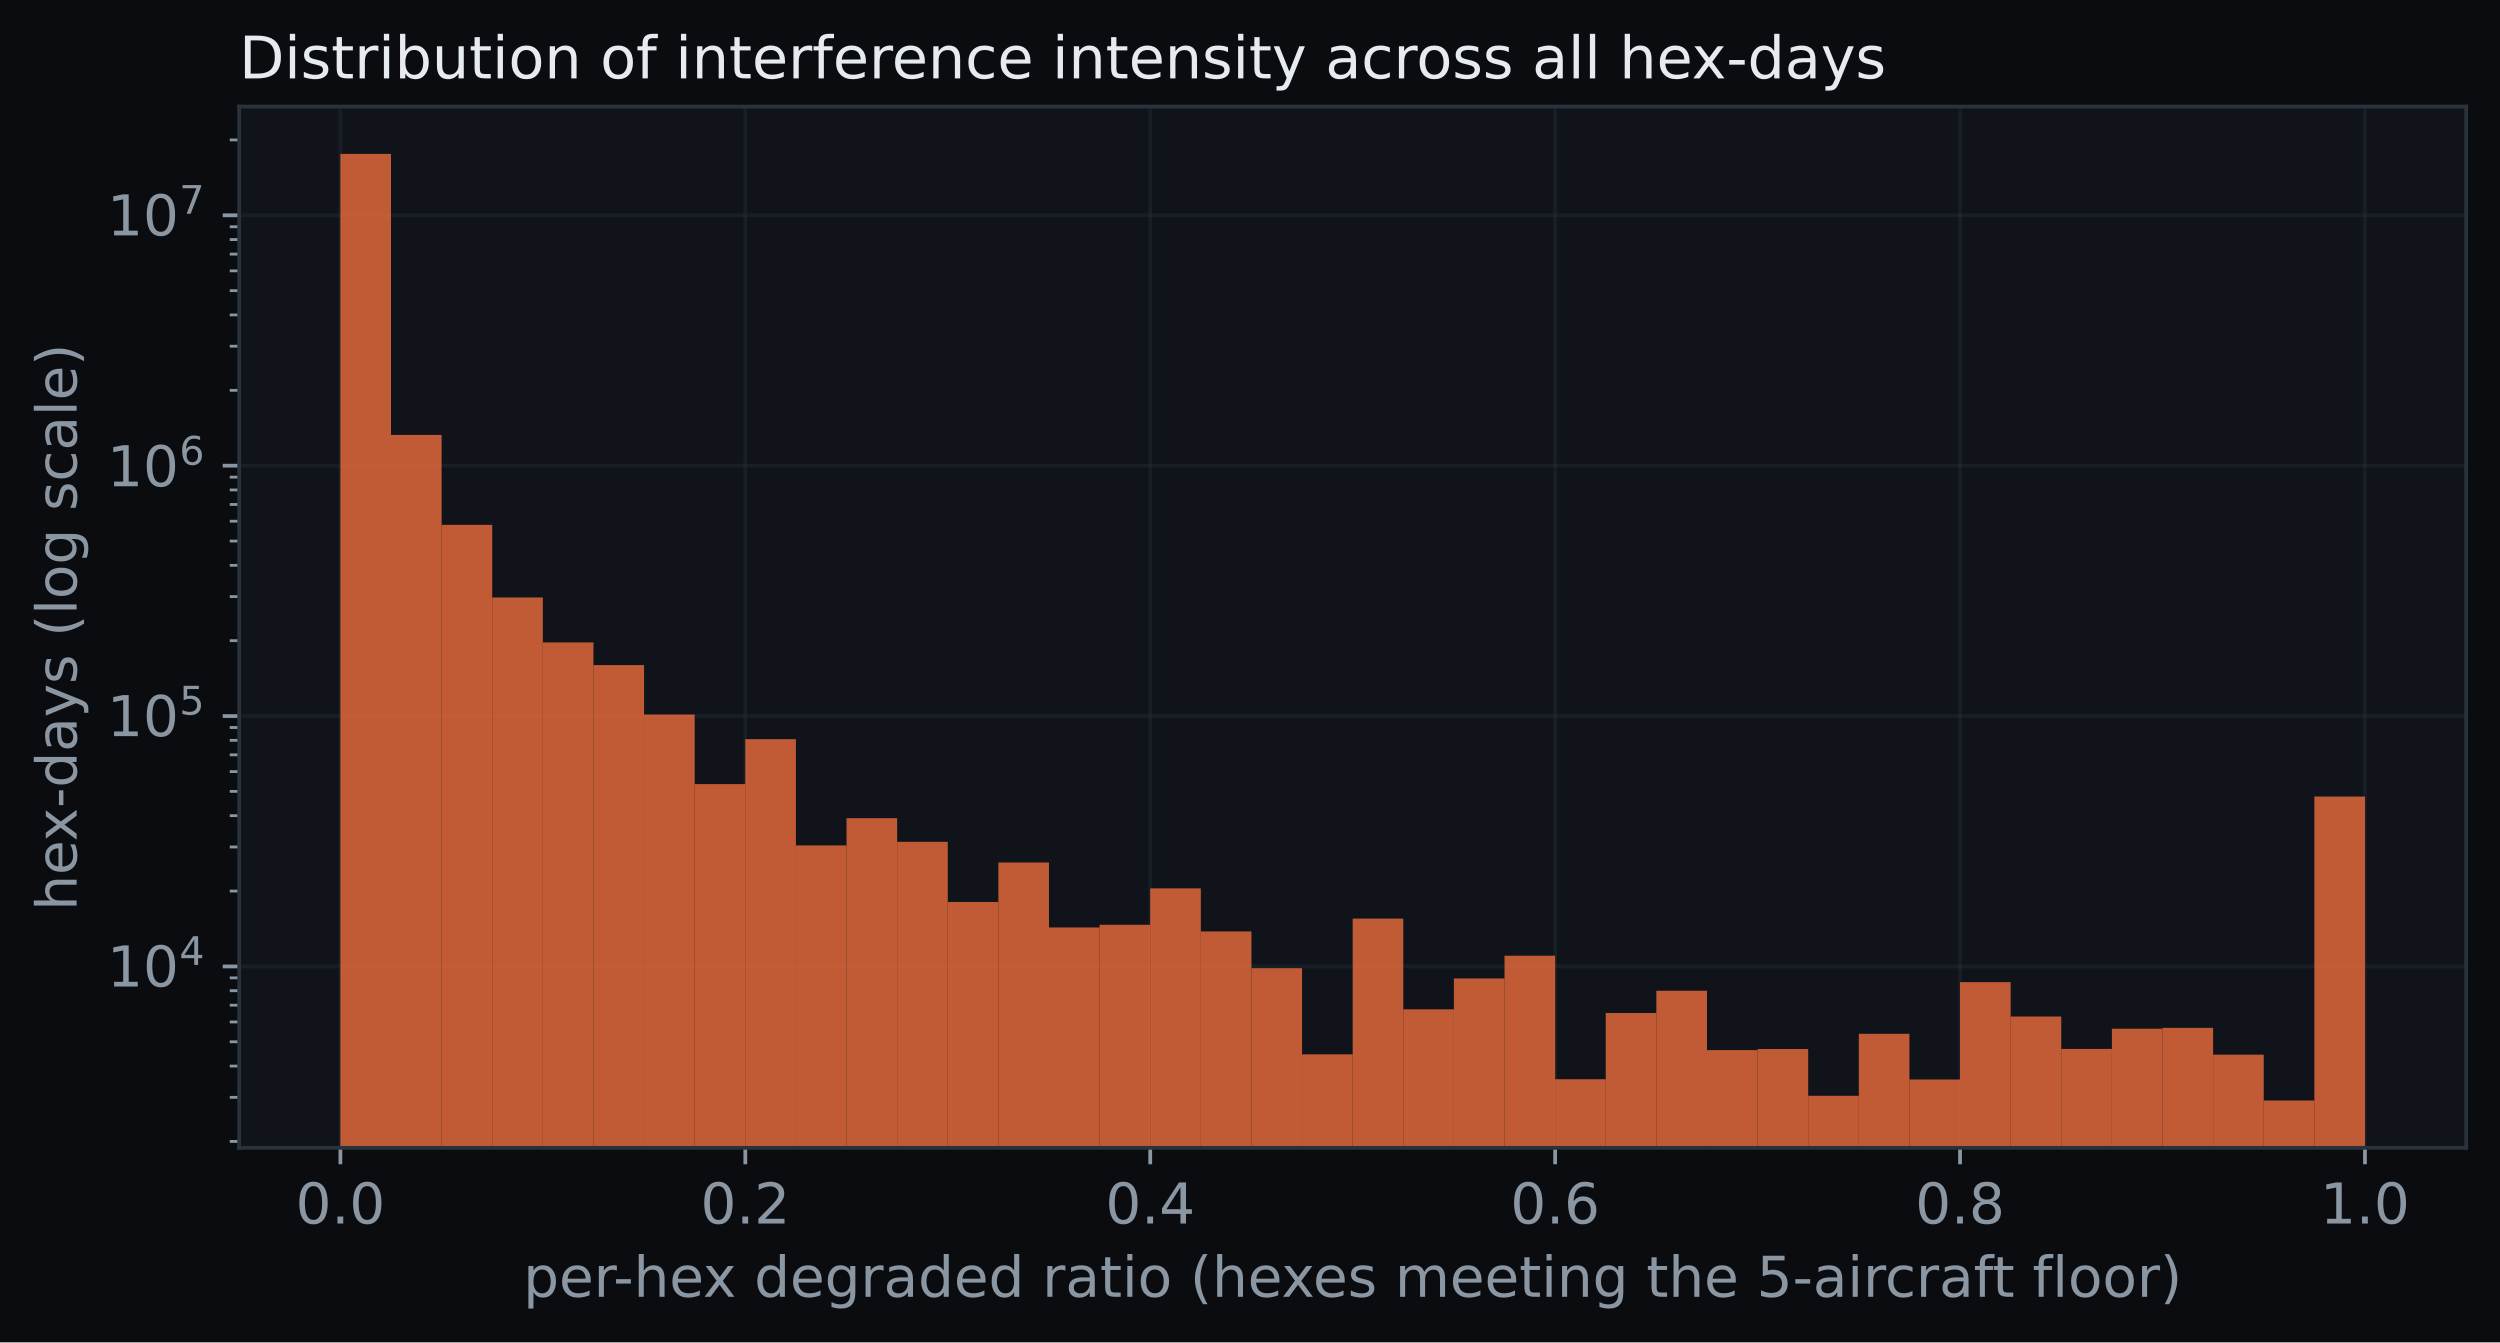
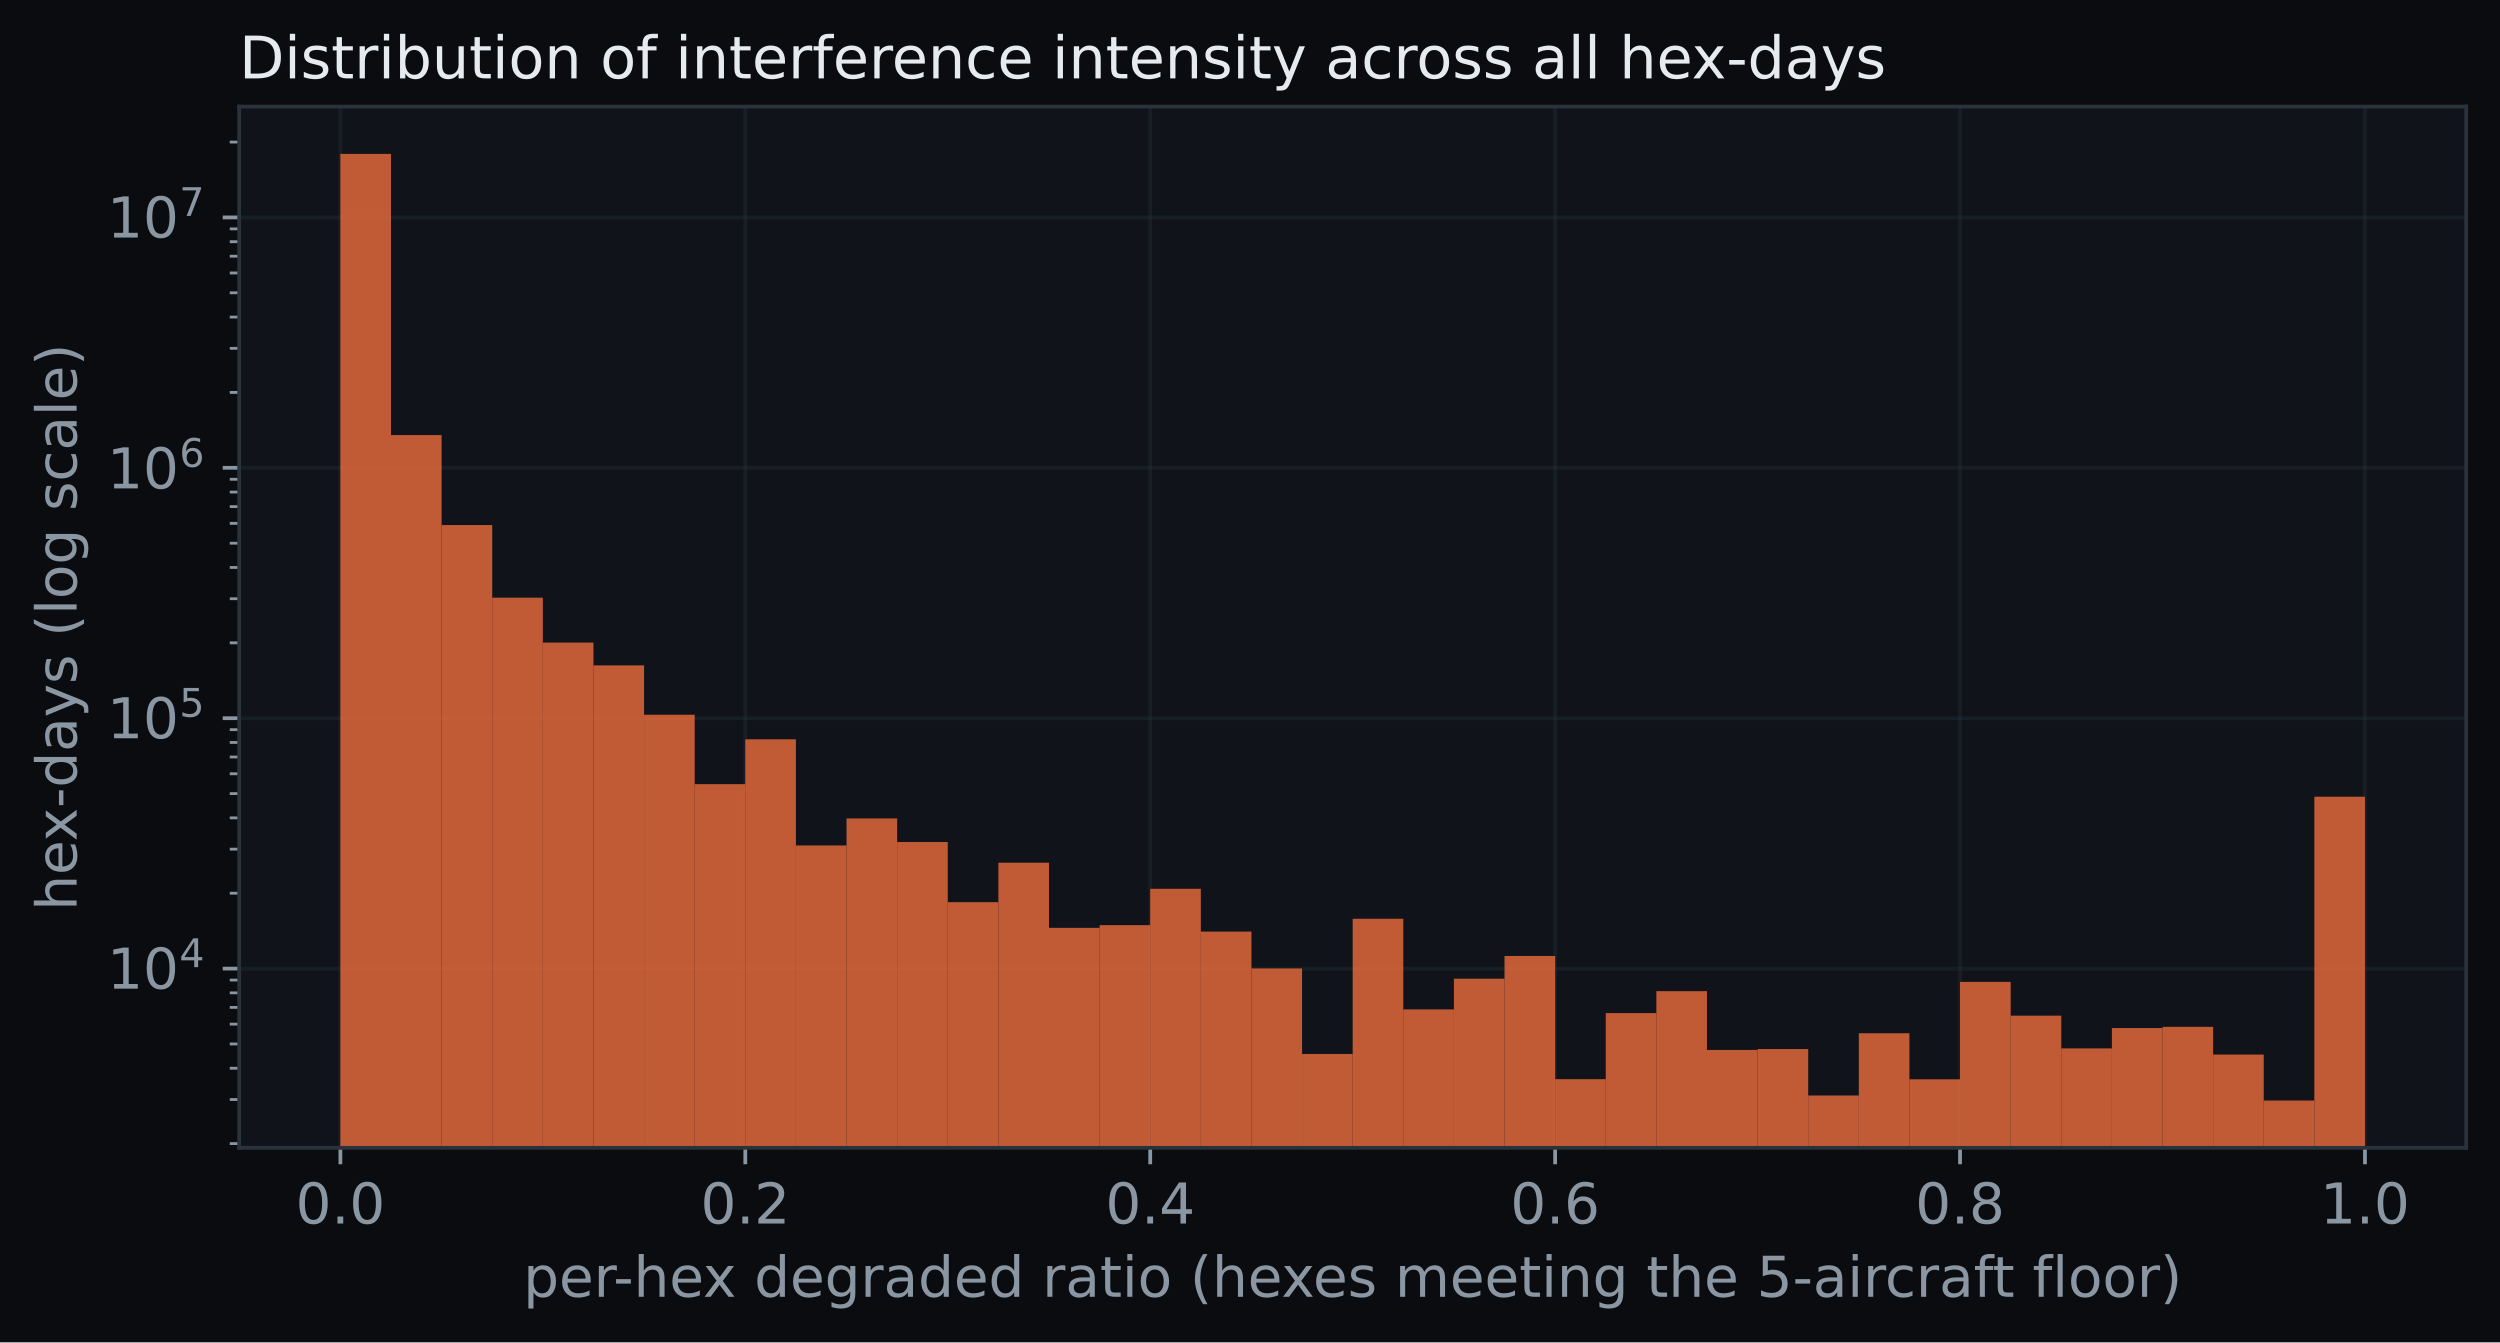
<svg xmlns="http://www.w3.org/2000/svg" xmlns:xlink="http://www.w3.org/1999/xlink" width="532.434pt" height="285.886pt" viewBox="0 0 532.434 285.886" version="1.1">
  <defs>
    <style type="text/css">*{stroke-linejoin: round; stroke-linecap: butt}</style>
  </defs>
  <g id="figure_1">
    <g id="patch_1">
      <path d="M 0 285.886  L 532.434 285.886  L 532.434 0  L 0 0  z " style="fill: #0a0c0f" />
    </g>
    <g id="axes_1">
      <g id="patch_2">
        <path d="M 50.934 244.458  L 525.234 244.458  L 525.234 22.698  L 50.934 22.698  z " style="fill: #10141a" />
      </g>
      <g id="matplotlib.axis_1">
        <g id="xtick_1">
          <g id="line2d_1">
-             <path d="M 72.493 244.458  L 72.493 22.698  " clip-path="url(#pd942d02efc)" style="fill: none; stroke: #2a323c; stroke-opacity: 0.35; stroke-width: 0.8; stroke-linecap: square" />
+             <path d="M 72.493 244.458  L 72.493 22.698  " clip-path="url(#p5a1a36f88e)" style="fill: none; stroke: #2a323c; stroke-opacity: 0.35; stroke-width: 0.8; stroke-linecap: square" />
          </g>
          <g id="line2d_2">
            <defs>
-               <path id="mb2990674cd" d="M 0 0  L 0 3.5  " style="stroke: #8b96a3; stroke-width: 0.8" />
+               <path id="mc5175a4f62" d="M 0 0  L 0 3.5  " style="stroke: #8b96a3; stroke-width: 0.8" />
            </defs>
            <g>
-               <use xlink:href="#mb2990674cd" x="72.493" y="244.458" style="fill: #8b96a3; stroke: #8b96a3; stroke-width: 0.8" />
+               <use xlink:href="#mc5175a4f62" x="72.493" y="244.458" style="fill: #8b96a3; stroke: #8b96a3; stroke-width: 0.8" />
            </g>
          </g>
          <g id="text_1">
            <text style="font-size: 12px; font-family: 'DejaVu Sans'; text-anchor: middle; fill: #8b96a3" x="72.493" y="260.576" transform="rotate(-0 72.49284 260.5762)">0.0</text>
          </g>
        </g>
        <g id="xtick_2">
          <g id="line2d_3">
-             <path d="M 158.729 244.458  L 158.729 22.698  " clip-path="url(#pd942d02efc)" style="fill: none; stroke: #2a323c; stroke-opacity: 0.35; stroke-width: 0.8; stroke-linecap: square" />
+             <path d="M 158.729 244.458  L 158.729 22.698  " clip-path="url(#p5a1a36f88e)" style="fill: none; stroke: #2a323c; stroke-opacity: 0.35; stroke-width: 0.8; stroke-linecap: square" />
          </g>
          <g id="line2d_4">
            <g>
-               <use xlink:href="#mb2990674cd" x="158.729" y="244.458" style="fill: #8b96a3; stroke: #8b96a3; stroke-width: 0.8" />
+               <use xlink:href="#mc5175a4f62" x="158.729" y="244.458" style="fill: #8b96a3; stroke: #8b96a3; stroke-width: 0.8" />
            </g>
          </g>
          <g id="text_2">
            <text style="font-size: 12px; font-family: 'DejaVu Sans'; text-anchor: middle; fill: #8b96a3" x="158.729" y="260.576" transform="rotate(-0 158.7292 260.5762)">0.2</text>
          </g>
        </g>
        <g id="xtick_3">
          <g id="line2d_5">
-             <path d="M 244.966 244.458  L 244.966 22.698  " clip-path="url(#pd942d02efc)" style="fill: none; stroke: #2a323c; stroke-opacity: 0.35; stroke-width: 0.8; stroke-linecap: square" />
+             <path d="M 244.966 244.458  L 244.966 22.698  " clip-path="url(#p5a1a36f88e)" style="fill: none; stroke: #2a323c; stroke-opacity: 0.35; stroke-width: 0.8; stroke-linecap: square" />
          </g>
          <g id="line2d_6">
            <g>
-               <use xlink:href="#mb2990674cd" x="244.966" y="244.458" style="fill: #8b96a3; stroke: #8b96a3; stroke-width: 0.8" />
+               <use xlink:href="#mc5175a4f62" x="244.966" y="244.458" style="fill: #8b96a3; stroke: #8b96a3; stroke-width: 0.8" />
            </g>
          </g>
          <g id="text_3">
            <text style="font-size: 12px; font-family: 'DejaVu Sans'; text-anchor: middle; fill: #8b96a3" x="244.966" y="260.576" transform="rotate(-0 244.9656 260.5762)">0.4</text>
          </g>
        </g>
        <g id="xtick_4">
          <g id="line2d_7">
-             <path d="M 331.202 244.458  L 331.202 22.698  " clip-path="url(#pd942d02efc)" style="fill: none; stroke: #2a323c; stroke-opacity: 0.35; stroke-width: 0.8; stroke-linecap: square" />
+             <path d="M 331.202 244.458  L 331.202 22.698  " clip-path="url(#p5a1a36f88e)" style="fill: none; stroke: #2a323c; stroke-opacity: 0.35; stroke-width: 0.8; stroke-linecap: square" />
          </g>
          <g id="line2d_8">
            <g>
-               <use xlink:href="#mb2990674cd" x="331.202" y="244.458" style="fill: #8b96a3; stroke: #8b96a3; stroke-width: 0.8" />
+               <use xlink:href="#mc5175a4f62" x="331.202" y="244.458" style="fill: #8b96a3; stroke: #8b96a3; stroke-width: 0.8" />
            </g>
          </g>
          <g id="text_4">
            <text style="font-size: 12px; font-family: 'DejaVu Sans'; text-anchor: middle; fill: #8b96a3" x="331.202" y="260.576" transform="rotate(-0 331.2019 260.5762)">0.6</text>
          </g>
        </g>
        <g id="xtick_5">
          <g id="line2d_9">
-             <path d="M 417.438 244.458  L 417.438 22.698  " clip-path="url(#pd942d02efc)" style="fill: none; stroke: #2a323c; stroke-opacity: 0.35; stroke-width: 0.8; stroke-linecap: square" />
+             <path d="M 417.438 244.458  L 417.438 22.698  " clip-path="url(#p5a1a36f88e)" style="fill: none; stroke: #2a323c; stroke-opacity: 0.35; stroke-width: 0.8; stroke-linecap: square" />
          </g>
          <g id="line2d_10">
            <g>
-               <use xlink:href="#mb2990674cd" x="417.438" y="244.458" style="fill: #8b96a3; stroke: #8b96a3; stroke-width: 0.8" />
+               <use xlink:href="#mc5175a4f62" x="417.438" y="244.458" style="fill: #8b96a3; stroke: #8b96a3; stroke-width: 0.8" />
            </g>
          </g>
          <g id="text_5">
            <text style="font-size: 12px; font-family: 'DejaVu Sans'; text-anchor: middle; fill: #8b96a3" x="417.438" y="260.576" transform="rotate(-0 417.4383 260.5762)">0.8</text>
          </g>
        </g>
        <g id="xtick_6">
          <g id="line2d_11">
-             <path d="M 503.675 244.458  L 503.675 22.698  " clip-path="url(#pd942d02efc)" style="fill: none; stroke: #2a323c; stroke-opacity: 0.35; stroke-width: 0.8; stroke-linecap: square" />
+             <path d="M 503.675 244.458  L 503.675 22.698  " clip-path="url(#p5a1a36f88e)" style="fill: none; stroke: #2a323c; stroke-opacity: 0.35; stroke-width: 0.8; stroke-linecap: square" />
          </g>
          <g id="line2d_12">
            <g>
-               <use xlink:href="#mb2990674cd" x="503.675" y="244.458" style="fill: #8b96a3; stroke: #8b96a3; stroke-width: 0.8" />
+               <use xlink:href="#mc5175a4f62" x="503.675" y="244.458" style="fill: #8b96a3; stroke: #8b96a3; stroke-width: 0.8" />
            </g>
          </g>
          <g id="text_6">
            <text style="font-size: 12px; font-family: 'DejaVu Sans'; text-anchor: middle; fill: #8b96a3" x="503.675" y="260.576" transform="rotate(-0 503.6747 260.5762)">1.0</text>
          </g>
        </g>
        <g id="text_7">
          <text style="font-size: 12px; font-family: 'DejaVu Sans'; text-anchor: middle; fill: #8b96a3" x="288.084" y="276.19" transform="rotate(-0 288.0838 276.1899)">per-hex degraded ratio (hexes meeting the 5-aircraft floor)</text>
        </g>
      </g>
      <g id="matplotlib.axis_2">
        <g id="ytick_1">
          <g id="line2d_13">
-             <path d="M 50.934 205.823  L 525.234 205.823  " clip-path="url(#pd942d02efc)" style="fill: none; stroke: #2a323c; stroke-opacity: 0.35; stroke-width: 0.8; stroke-linecap: square" />
+             <path d="M 50.934 206.285  L 525.234 206.285  " clip-path="url(#p5a1a36f88e)" style="fill: none; stroke: #2a323c; stroke-opacity: 0.35; stroke-width: 0.8; stroke-linecap: square" />
          </g>
          <g id="line2d_14">
            <defs>
-               <path id="m1f7f81fee7" d="M 0 0  L -3.5 0  " style="stroke: #8b96a3; stroke-width: 0.8" />
+               <path id="ma2e260e6dc" d="M 0 0  L -3.5 0  " style="stroke: #8b96a3; stroke-width: 0.8" />
            </defs>
            <g>
-               <use xlink:href="#m1f7f81fee7" x="50.934" y="205.823" style="fill: #8b96a3; stroke: #8b96a3; stroke-width: 0.8" />
+               <use xlink:href="#ma2e260e6dc" x="50.934" y="206.285" style="fill: #8b96a3; stroke: #8b96a3; stroke-width: 0.8" />
            </g>
          </g>
          <g id="text_8">
-             <g style="fill: #8b96a3" transform="translate(22.81375 210.3822)">
+             <g style="fill: #8b96a3" transform="translate(22.81375 210.8445)">
              <text>
                <tspan x="0" y="-0.281" style="font-size: 12px; font-family: 'DejaVu Sans'; fill: #8b96a3">1</tspan>
                <tspan x="7.635" y="-0.281" style="font-size: 12px; font-family: 'DejaVu Sans'; fill: #8b96a3">0</tspan>
                <tspan x="15.384" y="-4.875" style="font-size: 8.4px; font-family: 'DejaVu Sans'; fill: #8b96a3">4</tspan>
              </text>
            </g>
          </g>
        </g>
        <g id="ytick_2">
          <g id="line2d_15">
-             <path d="M 50.934 152.5  L 525.234 152.5  " clip-path="url(#pd942d02efc)" style="fill: none; stroke: #2a323c; stroke-opacity: 0.35; stroke-width: 0.8; stroke-linecap: square" />
+             <path d="M 50.934 152.959  L 525.234 152.959  " clip-path="url(#p5a1a36f88e)" style="fill: none; stroke: #2a323c; stroke-opacity: 0.35; stroke-width: 0.8; stroke-linecap: square" />
          </g>
          <g id="line2d_16">
            <g>
-               <use xlink:href="#m1f7f81fee7" x="50.934" y="152.5" style="fill: #8b96a3; stroke: #8b96a3; stroke-width: 0.8" />
+               <use xlink:href="#ma2e260e6dc" x="50.934" y="152.959" style="fill: #8b96a3; stroke: #8b96a3; stroke-width: 0.8" />
            </g>
          </g>
          <g id="text_9">
-             <g style="fill: #8b96a3" transform="translate(22.81375 157.0595)">
+             <g style="fill: #8b96a3" transform="translate(22.81375 157.5182)">
              <text>
                <tspan x="0" y="-0.281" style="font-size: 12px; font-family: 'DejaVu Sans'; fill: #8b96a3">1</tspan>
                <tspan x="7.635" y="-0.281" style="font-size: 12px; font-family: 'DejaVu Sans'; fill: #8b96a3">0</tspan>
                <tspan x="15.384" y="-4.875" style="font-size: 8.4px; font-family: 'DejaVu Sans'; fill: #8b96a3">5</tspan>
              </text>
            </g>
          </g>
        </g>
        <g id="ytick_3">
          <g id="line2d_17">
-             <path d="M 50.934 99.178  L 525.234 99.178  " clip-path="url(#pd942d02efc)" style="fill: none; stroke: #2a323c; stroke-opacity: 0.35; stroke-width: 0.8; stroke-linecap: square" />
+             <path d="M 50.934 99.633  L 525.234 99.633  " clip-path="url(#p5a1a36f88e)" style="fill: none; stroke: #2a323c; stroke-opacity: 0.35; stroke-width: 0.8; stroke-linecap: square" />
          </g>
          <g id="line2d_18">
            <g>
-               <use xlink:href="#m1f7f81fee7" x="50.934" y="99.178" style="fill: #8b96a3; stroke: #8b96a3; stroke-width: 0.8" />
+               <use xlink:href="#ma2e260e6dc" x="50.934" y="99.633" style="fill: #8b96a3; stroke: #8b96a3; stroke-width: 0.8" />
            </g>
          </g>
          <g id="text_10">
-             <g style="fill: #8b96a3" transform="translate(22.81375 103.7367)">
+             <g style="fill: #8b96a3" transform="translate(22.81375 104.1919)">
              <text>
                <tspan x="0" y="-0.172" style="font-size: 12px; font-family: 'DejaVu Sans'; fill: #8b96a3">1</tspan>
                <tspan x="7.635" y="-0.172" style="font-size: 12px; font-family: 'DejaVu Sans'; fill: #8b96a3">0</tspan>
                <tspan x="15.384" y="-4.766" style="font-size: 8.4px; font-family: 'DejaVu Sans'; fill: #8b96a3">6</tspan>
              </text>
            </g>
          </g>
        </g>
        <g id="ytick_4">
          <g id="line2d_19">
-             <path d="M 50.934 45.855  L 525.234 45.855  " clip-path="url(#pd942d02efc)" style="fill: none; stroke: #2a323c; stroke-opacity: 0.35; stroke-width: 0.8; stroke-linecap: square" />
+             <path d="M 50.934 46.306  L 525.234 46.306  " clip-path="url(#p5a1a36f88e)" style="fill: none; stroke: #2a323c; stroke-opacity: 0.35; stroke-width: 0.8; stroke-linecap: square" />
          </g>
          <g id="line2d_20">
            <g>
-               <use xlink:href="#m1f7f81fee7" x="50.934" y="45.855" style="fill: #8b96a3; stroke: #8b96a3; stroke-width: 0.8" />
+               <use xlink:href="#ma2e260e6dc" x="50.934" y="46.306" style="fill: #8b96a3; stroke: #8b96a3; stroke-width: 0.8" />
            </g>
          </g>
          <g id="text_11">
-             <g style="fill: #8b96a3" transform="translate(22.81375 50.41397)">
+             <g style="fill: #8b96a3" transform="translate(22.81375 50.86553)">
              <text>
                <tspan x="0" y="-0.281" style="font-size: 12px; font-family: 'DejaVu Sans'; fill: #8b96a3">1</tspan>
                <tspan x="7.635" y="-0.281" style="font-size: 12px; font-family: 'DejaVu Sans'; fill: #8b96a3">0</tspan>
                <tspan x="15.384" y="-4.875" style="font-size: 8.4px; font-family: 'DejaVu Sans'; fill: #8b96a3">7</tspan>
              </text>
            </g>
          </g>
        </g>
        <g id="ytick_5">
          <g id="line2d_21">
            <defs>
-               <path id="mdaaac00331" d="M 0 0  L -2 0  " style="stroke: #8b96a3; stroke-width: 0.6" />
+               <path id="m027f19047d" d="M 0 0  L -2 0  " style="stroke: #8b96a3; stroke-width: 0.6" />
            </defs>
            <g>
-               <use xlink:href="#mdaaac00331" x="50.934" y="243.094" style="fill: #8b96a3; stroke: #8b96a3; stroke-width: 0.6" />
+               <use xlink:href="#m027f19047d" x="50.934" y="243.559" style="fill: #8b96a3; stroke: #8b96a3; stroke-width: 0.6" />
            </g>
          </g>
        </g>
        <g id="ytick_6">
          <g id="line2d_22">
            <g>
-               <use xlink:href="#mdaaac00331" x="50.934" y="233.704" style="fill: #8b96a3; stroke: #8b96a3; stroke-width: 0.6" />
+               <use xlink:href="#m027f19047d" x="50.934" y="234.169" style="fill: #8b96a3; stroke: #8b96a3; stroke-width: 0.6" />
            </g>
          </g>
        </g>
        <g id="ytick_7">
          <g id="line2d_23">
            <g>
-               <use xlink:href="#mdaaac00331" x="50.934" y="227.042" style="fill: #8b96a3; stroke: #8b96a3; stroke-width: 0.6" />
+               <use xlink:href="#m027f19047d" x="50.934" y="227.506" style="fill: #8b96a3; stroke: #8b96a3; stroke-width: 0.6" />
            </g>
          </g>
        </g>
        <g id="ytick_8">
          <g id="line2d_24">
            <g>
-               <use xlink:href="#mdaaac00331" x="50.934" y="221.875" style="fill: #8b96a3; stroke: #8b96a3; stroke-width: 0.6" />
+               <use xlink:href="#m027f19047d" x="50.934" y="222.338" style="fill: #8b96a3; stroke: #8b96a3; stroke-width: 0.6" />
            </g>
          </g>
        </g>
        <g id="ytick_9">
          <g id="line2d_25">
            <g>
-               <use xlink:href="#mdaaac00331" x="50.934" y="217.653" style="fill: #8b96a3; stroke: #8b96a3; stroke-width: 0.6" />
+               <use xlink:href="#m027f19047d" x="50.934" y="218.116" style="fill: #8b96a3; stroke: #8b96a3; stroke-width: 0.6" />
            </g>
          </g>
        </g>
        <g id="ytick_10">
          <g id="line2d_26">
            <g>
-               <use xlink:href="#mdaaac00331" x="50.934" y="214.083" style="fill: #8b96a3; stroke: #8b96a3; stroke-width: 0.6" />
+               <use xlink:href="#m027f19047d" x="50.934" y="214.546" style="fill: #8b96a3; stroke: #8b96a3; stroke-width: 0.6" />
            </g>
          </g>
        </g>
        <g id="ytick_11">
          <g id="line2d_27">
            <g>
-               <use xlink:href="#mdaaac00331" x="50.934" y="210.991" style="fill: #8b96a3; stroke: #8b96a3; stroke-width: 0.6" />
+               <use xlink:href="#m027f19047d" x="50.934" y="211.453" style="fill: #8b96a3; stroke: #8b96a3; stroke-width: 0.6" />
            </g>
          </g>
        </g>
        <g id="ytick_12">
          <g id="line2d_28">
            <g>
-               <use xlink:href="#mdaaac00331" x="50.934" y="208.263" style="fill: #8b96a3; stroke: #8b96a3; stroke-width: 0.6" />
+               <use xlink:href="#m027f19047d" x="50.934" y="208.726" style="fill: #8b96a3; stroke: #8b96a3; stroke-width: 0.6" />
            </g>
          </g>
        </g>
        <g id="ytick_13">
          <g id="line2d_29">
            <g>
-               <use xlink:href="#mdaaac00331" x="50.934" y="189.771" style="fill: #8b96a3; stroke: #8b96a3; stroke-width: 0.6" />
+               <use xlink:href="#m027f19047d" x="50.934" y="190.233" style="fill: #8b96a3; stroke: #8b96a3; stroke-width: 0.6" />
            </g>
          </g>
        </g>
        <g id="ytick_14">
          <g id="line2d_30">
            <g>
-               <use xlink:href="#mdaaac00331" x="50.934" y="180.382" style="fill: #8b96a3; stroke: #8b96a3; stroke-width: 0.6" />
+               <use xlink:href="#m027f19047d" x="50.934" y="180.842" style="fill: #8b96a3; stroke: #8b96a3; stroke-width: 0.6" />
            </g>
          </g>
        </g>
        <g id="ytick_15">
          <g id="line2d_31">
            <g>
-               <use xlink:href="#mdaaac00331" x="50.934" y="173.72" style="fill: #8b96a3; stroke: #8b96a3; stroke-width: 0.6" />
+               <use xlink:href="#m027f19047d" x="50.934" y="174.18" style="fill: #8b96a3; stroke: #8b96a3; stroke-width: 0.6" />
            </g>
          </g>
        </g>
        <g id="ytick_16">
          <g id="line2d_32">
            <g>
-               <use xlink:href="#mdaaac00331" x="50.934" y="168.552" style="fill: #8b96a3; stroke: #8b96a3; stroke-width: 0.6" />
+               <use xlink:href="#m027f19047d" x="50.934" y="169.012" style="fill: #8b96a3; stroke: #8b96a3; stroke-width: 0.6" />
            </g>
          </g>
        </g>
        <g id="ytick_17">
          <g id="line2d_33">
            <g>
-               <use xlink:href="#mdaaac00331" x="50.934" y="164.33" style="fill: #8b96a3; stroke: #8b96a3; stroke-width: 0.6" />
+               <use xlink:href="#m027f19047d" x="50.934" y="164.79" style="fill: #8b96a3; stroke: #8b96a3; stroke-width: 0.6" />
            </g>
          </g>
        </g>
        <g id="ytick_18">
          <g id="line2d_34">
            <g>
-               <use xlink:href="#mdaaac00331" x="50.934" y="160.76" style="fill: #8b96a3; stroke: #8b96a3; stroke-width: 0.6" />
+               <use xlink:href="#m027f19047d" x="50.934" y="161.219" style="fill: #8b96a3; stroke: #8b96a3; stroke-width: 0.6" />
            </g>
          </g>
        </g>
        <g id="ytick_19">
          <g id="line2d_35">
            <g>
-               <use xlink:href="#mdaaac00331" x="50.934" y="157.668" style="fill: #8b96a3; stroke: #8b96a3; stroke-width: 0.6" />
+               <use xlink:href="#m027f19047d" x="50.934" y="158.127" style="fill: #8b96a3; stroke: #8b96a3; stroke-width: 0.6" />
            </g>
          </g>
        </g>
        <g id="ytick_20">
          <g id="line2d_36">
            <g>
-               <use xlink:href="#mdaaac00331" x="50.934" y="154.94" style="fill: #8b96a3; stroke: #8b96a3; stroke-width: 0.6" />
+               <use xlink:href="#m027f19047d" x="50.934" y="155.399" style="fill: #8b96a3; stroke: #8b96a3; stroke-width: 0.6" />
            </g>
          </g>
        </g>
        <g id="ytick_21">
          <g id="line2d_37">
            <g>
-               <use xlink:href="#mdaaac00331" x="50.934" y="136.449" style="fill: #8b96a3; stroke: #8b96a3; stroke-width: 0.6" />
+               <use xlink:href="#m027f19047d" x="50.934" y="136.906" style="fill: #8b96a3; stroke: #8b96a3; stroke-width: 0.6" />
            </g>
          </g>
        </g>
        <g id="ytick_22">
          <g id="line2d_38">
            <g>
-               <use xlink:href="#mdaaac00331" x="50.934" y="127.059" style="fill: #8b96a3; stroke: #8b96a3; stroke-width: 0.6" />
+               <use xlink:href="#m027f19047d" x="50.934" y="127.516" style="fill: #8b96a3; stroke: #8b96a3; stroke-width: 0.6" />
            </g>
          </g>
        </g>
        <g id="ytick_23">
          <g id="line2d_39">
            <g>
-               <use xlink:href="#mdaaac00331" x="50.934" y="120.397" style="fill: #8b96a3; stroke: #8b96a3; stroke-width: 0.6" />
+               <use xlink:href="#m027f19047d" x="50.934" y="120.853" style="fill: #8b96a3; stroke: #8b96a3; stroke-width: 0.6" />
            </g>
          </g>
        </g>
        <g id="ytick_24">
          <g id="line2d_40">
            <g>
-               <use xlink:href="#mdaaac00331" x="50.934" y="115.229" style="fill: #8b96a3; stroke: #8b96a3; stroke-width: 0.6" />
+               <use xlink:href="#m027f19047d" x="50.934" y="115.686" style="fill: #8b96a3; stroke: #8b96a3; stroke-width: 0.6" />
            </g>
          </g>
        </g>
        <g id="ytick_25">
          <g id="line2d_41">
            <g>
-               <use xlink:href="#mdaaac00331" x="50.934" y="111.007" style="fill: #8b96a3; stroke: #8b96a3; stroke-width: 0.6" />
+               <use xlink:href="#m027f19047d" x="50.934" y="111.463" style="fill: #8b96a3; stroke: #8b96a3; stroke-width: 0.6" />
            </g>
          </g>
        </g>
        <g id="ytick_26">
          <g id="line2d_42">
            <g>
-               <use xlink:href="#mdaaac00331" x="50.934" y="107.437" style="fill: #8b96a3; stroke: #8b96a3; stroke-width: 0.6" />
+               <use xlink:href="#m027f19047d" x="50.934" y="107.893" style="fill: #8b96a3; stroke: #8b96a3; stroke-width: 0.6" />
            </g>
          </g>
        </g>
        <g id="ytick_27">
          <g id="line2d_43">
            <g>
-               <use xlink:href="#mdaaac00331" x="50.934" y="104.345" style="fill: #8b96a3; stroke: #8b96a3; stroke-width: 0.6" />
+               <use xlink:href="#m027f19047d" x="50.934" y="104.801" style="fill: #8b96a3; stroke: #8b96a3; stroke-width: 0.6" />
            </g>
          </g>
        </g>
        <g id="ytick_28">
          <g id="line2d_44">
            <g>
-               <use xlink:href="#mdaaac00331" x="50.934" y="101.618" style="fill: #8b96a3; stroke: #8b96a3; stroke-width: 0.6" />
+               <use xlink:href="#m027f19047d" x="50.934" y="102.073" style="fill: #8b96a3; stroke: #8b96a3; stroke-width: 0.6" />
            </g>
          </g>
        </g>
        <g id="ytick_29">
          <g id="line2d_45">
            <g>
-               <use xlink:href="#mdaaac00331" x="50.934" y="83.126" style="fill: #8b96a3; stroke: #8b96a3; stroke-width: 0.6" />
+               <use xlink:href="#m027f19047d" x="50.934" y="83.58" style="fill: #8b96a3; stroke: #8b96a3; stroke-width: 0.6" />
            </g>
          </g>
        </g>
        <g id="ytick_30">
          <g id="line2d_46">
            <g>
-               <use xlink:href="#mdaaac00331" x="50.934" y="73.736" style="fill: #8b96a3; stroke: #8b96a3; stroke-width: 0.6" />
+               <use xlink:href="#m027f19047d" x="50.934" y="74.19" style="fill: #8b96a3; stroke: #8b96a3; stroke-width: 0.6" />
            </g>
          </g>
        </g>
        <g id="ytick_31">
          <g id="line2d_47">
            <g>
-               <use xlink:href="#mdaaac00331" x="50.934" y="67.074" style="fill: #8b96a3; stroke: #8b96a3; stroke-width: 0.6" />
+               <use xlink:href="#m027f19047d" x="50.934" y="67.527" style="fill: #8b96a3; stroke: #8b96a3; stroke-width: 0.6" />
            </g>
          </g>
        </g>
        <g id="ytick_32">
          <g id="line2d_48">
            <g>
-               <use xlink:href="#mdaaac00331" x="50.934" y="61.907" style="fill: #8b96a3; stroke: #8b96a3; stroke-width: 0.6" />
+               <use xlink:href="#m027f19047d" x="50.934" y="62.359" style="fill: #8b96a3; stroke: #8b96a3; stroke-width: 0.6" />
            </g>
          </g>
        </g>
        <g id="ytick_33">
          <g id="line2d_49">
            <g>
-               <use xlink:href="#mdaaac00331" x="50.934" y="57.684" style="fill: #8b96a3; stroke: #8b96a3; stroke-width: 0.6" />
+               <use xlink:href="#m027f19047d" x="50.934" y="58.137" style="fill: #8b96a3; stroke: #8b96a3; stroke-width: 0.6" />
            </g>
          </g>
        </g>
        <g id="ytick_34">
          <g id="line2d_50">
            <g>
-               <use xlink:href="#mdaaac00331" x="50.934" y="54.115" style="fill: #8b96a3; stroke: #8b96a3; stroke-width: 0.6" />
+               <use xlink:href="#m027f19047d" x="50.934" y="54.567" style="fill: #8b96a3; stroke: #8b96a3; stroke-width: 0.6" />
            </g>
          </g>
        </g>
        <g id="ytick_35">
          <g id="line2d_51">
            <g>
-               <use xlink:href="#mdaaac00331" x="50.934" y="51.022" style="fill: #8b96a3; stroke: #8b96a3; stroke-width: 0.6" />
+               <use xlink:href="#m027f19047d" x="50.934" y="51.474" style="fill: #8b96a3; stroke: #8b96a3; stroke-width: 0.6" />
            </g>
          </g>
        </g>
        <g id="ytick_36">
          <g id="line2d_52">
            <g>
-               <use xlink:href="#mdaaac00331" x="50.934" y="48.295" style="fill: #8b96a3; stroke: #8b96a3; stroke-width: 0.6" />
+               <use xlink:href="#m027f19047d" x="50.934" y="48.747" style="fill: #8b96a3; stroke: #8b96a3; stroke-width: 0.6" />
            </g>
          </g>
        </g>
        <g id="ytick_37">
          <g id="line2d_53">
            <g>
-               <use xlink:href="#mdaaac00331" x="50.934" y="29.803" style="fill: #8b96a3; stroke: #8b96a3; stroke-width: 0.6" />
+               <use xlink:href="#m027f19047d" x="50.934" y="30.254" style="fill: #8b96a3; stroke: #8b96a3; stroke-width: 0.6" />
            </g>
          </g>
        </g>
        <g id="text_12">
          <text style="font-size: 12px; font-family: 'DejaVu Sans'; text-anchor: middle; fill: #8b96a3" x="16.318" y="133.578" transform="rotate(-90 16.31812 133.578)">hex-days (log scale)</text>
        </g>
      </g>
      <g id="patch_3">
-         <path d="M 72.493 53741.864  L 83.272 53741.864  L 83.272 32.778  L 72.493 32.778  z " clip-path="url(#pd942d02efc)" style="fill: #e0673a; opacity: 0.85" />
+         <path d="M 72.493 53745.924  L 83.272 53745.924  L 83.272 32.778  L 72.493 32.778  z " clip-path="url(#p5a1a36f88e)" style="fill: #e0673a; opacity: 0.85" />
      </g>
      <g id="patch_4">
-         <path d="M 83.272 53741.864  L 94.052 53741.864  L 94.052 92.627  L 83.272 92.627  z " clip-path="url(#pd942d02efc)" style="fill: #e0673a; opacity: 0.85" />
+         <path d="M 83.272 53745.924  L 94.052 53745.924  L 94.052 92.66  L 83.272 92.66  z " clip-path="url(#p5a1a36f88e)" style="fill: #e0673a; opacity: 0.85" />
      </g>
      <g id="patch_5">
-         <path d="M 94.052 53741.864  L 104.831 53741.864  L 104.831 111.783  L 94.052 111.783  z " clip-path="url(#pd942d02efc)" style="fill: #e0673a; opacity: 0.85" />
+         <path d="M 94.052 53745.924  L 104.831 53745.924  L 104.831 111.821  L 94.052 111.821  z " clip-path="url(#p5a1a36f88e)" style="fill: #e0673a; opacity: 0.85" />
      </g>
      <g id="patch_6">
-         <path d="M 104.831 53741.864  L 115.611 53741.864  L 115.611 127.244  L 104.831 127.244  z " clip-path="url(#pd942d02efc)" style="fill: #e0673a; opacity: 0.85" />
+         <path d="M 104.831 53745.924  L 115.611 53745.924  L 115.611 127.291  L 104.831 127.291  z " clip-path="url(#p5a1a36f88e)" style="fill: #e0673a; opacity: 0.85" />
      </g>
      <g id="patch_7">
-         <path d="M 115.611 53741.864  L 126.391 53741.864  L 126.391 136.819  L 115.611 136.819  z " clip-path="url(#pd942d02efc)" style="fill: #e0673a; opacity: 0.85" />
+         <path d="M 115.611 53745.924  L 126.391 53745.924  L 126.391 136.852  L 115.611 136.852  z " clip-path="url(#p5a1a36f88e)" style="fill: #e0673a; opacity: 0.85" />
      </g>
      <g id="patch_8">
-         <path d="M 126.391 53741.864  L 137.17 53741.864  L 137.17 141.646  L 126.391 141.646  z " clip-path="url(#pd942d02efc)" style="fill: #e0673a; opacity: 0.85" />
+         <path d="M 126.391 53745.924  L 137.17 53745.924  L 137.17 141.709  L 126.391 141.709  z " clip-path="url(#p5a1a36f88e)" style="fill: #e0673a; opacity: 0.85" />
      </g>
      <g id="patch_9">
-         <path d="M 137.17 53741.864  L 147.95 53741.864  L 147.95 152.18  L 137.17 152.18  z " clip-path="url(#pd942d02efc)" style="fill: #e0673a; opacity: 0.85" />
+         <path d="M 137.17 53745.924  L 147.95 53745.924  L 147.95 152.221  L 137.17 152.221  z " clip-path="url(#p5a1a36f88e)" style="fill: #e0673a; opacity: 0.85" />
      </g>
      <g id="patch_10">
-         <path d="M 147.95 53741.864  L 158.729 53741.864  L 158.729 166.992  L 147.95 166.992  z " clip-path="url(#pd942d02efc)" style="fill: #e0673a; opacity: 0.85" />
+         <path d="M 147.95 53745.924  L 158.729 53745.924  L 158.729 167.004  L 147.95 167.004  z " clip-path="url(#p5a1a36f88e)" style="fill: #e0673a; opacity: 0.85" />
      </g>
      <g id="patch_11">
-         <path d="M 158.729 53741.864  L 169.509 53741.864  L 169.509 157.424  L 158.729 157.424  z " clip-path="url(#pd942d02efc)" style="fill: #e0673a; opacity: 0.85" />
+         <path d="M 158.729 53745.924  L 169.509 53745.924  L 169.509 157.451  L 158.729 157.451  z " clip-path="url(#p5a1a36f88e)" style="fill: #e0673a; opacity: 0.85" />
      </g>
      <g id="patch_12">
-         <path d="M 169.509 53741.864  L 180.288 53741.864  L 180.288 180.052  L 169.509 180.052  z " clip-path="url(#pd942d02efc)" style="fill: #e0673a; opacity: 0.85" />
+         <path d="M 169.509 53745.924  L 180.288 53745.924  L 180.288 180.062  L 169.509 180.062  z " clip-path="url(#p5a1a36f88e)" style="fill: #e0673a; opacity: 0.85" />
      </g>
      <g id="patch_13">
-         <path d="M 180.288 53741.864  L 191.068 53741.864  L 191.068 174.254  L 180.288 174.254  z " clip-path="url(#pd942d02efc)" style="fill: #e0673a; opacity: 0.85" />
+         <path d="M 180.288 53745.924  L 191.068 53745.924  L 191.068 174.304  L 180.288 174.304  z " clip-path="url(#p5a1a36f88e)" style="fill: #e0673a; opacity: 0.85" />
      </g>
      <g id="patch_14">
-         <path d="M 191.068 53741.864  L 201.847 53741.864  L 201.847 179.285  L 191.068 179.285  z " clip-path="url(#pd942d02efc)" style="fill: #e0673a; opacity: 0.85" />
+         <path d="M 191.068 53745.924  L 201.847 53745.924  L 201.847 179.325  L 191.068 179.325  z " clip-path="url(#p5a1a36f88e)" style="fill: #e0673a; opacity: 0.85" />
      </g>
      <g id="patch_15">
-         <path d="M 201.847 53741.864  L 212.627 53741.864  L 212.627 192.098  L 201.847 192.098  z " clip-path="url(#pd942d02efc)" style="fill: #e0673a; opacity: 0.85" />
+         <path d="M 201.847 53745.924  L 212.627 53745.924  L 212.627 192.139  L 201.847 192.139  z " clip-path="url(#p5a1a36f88e)" style="fill: #e0673a; opacity: 0.85" />
      </g>
      <g id="patch_16">
-         <path d="M 212.627 53741.864  L 223.406 53741.864  L 223.406 183.688  L 212.627 183.688  z " clip-path="url(#pd942d02efc)" style="fill: #e0673a; opacity: 0.85" />
+         <path d="M 212.627 53745.924  L 223.406 53745.924  L 223.406 183.735  L 212.627 183.735  z " clip-path="url(#p5a1a36f88e)" style="fill: #e0673a; opacity: 0.85" />
      </g>
      <g id="patch_17">
-         <path d="M 223.406 53741.864  L 234.186 53741.864  L 234.186 197.527  L 223.406 197.527  z " clip-path="url(#pd942d02efc)" style="fill: #e0673a; opacity: 0.85" />
+         <path d="M 223.406 53745.924  L 234.186 53745.924  L 234.186 197.607  L 223.406 197.607  z " clip-path="url(#p5a1a36f88e)" style="fill: #e0673a; opacity: 0.85" />
      </g>
      <g id="patch_18">
-         <path d="M 234.186 53741.864  L 244.966 53741.864  L 244.966 196.953  L 234.186 196.953  z " clip-path="url(#pd942d02efc)" style="fill: #e0673a; opacity: 0.85" />
+         <path d="M 234.186 53745.924  L 244.966 53745.924  L 244.966 197.031  L 234.186 197.031  z " clip-path="url(#p5a1a36f88e)" style="fill: #e0673a; opacity: 0.85" />
      </g>
      <g id="patch_19">
-         <path d="M 244.966 53741.864  L 255.745 53741.864  L 255.745 189.198  L 244.966 189.198  z " clip-path="url(#pd942d02efc)" style="fill: #e0673a; opacity: 0.85" />
+         <path d="M 244.966 53745.924  L 255.745 53745.924  L 255.745 189.288  L 244.966 189.288  z " clip-path="url(#p5a1a36f88e)" style="fill: #e0673a; opacity: 0.85" />
      </g>
      <g id="patch_20">
-         <path d="M 255.745 53741.864  L 266.525 53741.864  L 266.525 198.373  L 255.745 198.373  z " clip-path="url(#pd942d02efc)" style="fill: #e0673a; opacity: 0.85" />
+         <path d="M 255.745 53745.924  L 266.525 53745.924  L 266.525 198.405  L 255.745 198.405  z " clip-path="url(#p5a1a36f88e)" style="fill: #e0673a; opacity: 0.85" />
      </g>
      <g id="patch_21">
-         <path d="M 266.525 53741.864  L 277.304 53741.864  L 277.304 206.201  L 266.525 206.201  z " clip-path="url(#pd942d02efc)" style="fill: #e0673a; opacity: 0.85" />
+         <path d="M 266.525 53745.924  L 277.304 53745.924  L 277.304 206.253  L 266.525 206.253  z " clip-path="url(#p5a1a36f88e)" style="fill: #e0673a; opacity: 0.85" />
      </g>
      <g id="patch_22">
-         <path d="M 277.304 53741.864  L 288.084 53741.864  L 288.084 224.542  L 277.304 224.542  z " clip-path="url(#pd942d02efc)" style="fill: #e0673a; opacity: 0.85" />
+         <path d="M 277.304 53745.924  L 288.084 53745.924  L 288.084 224.472  L 277.304 224.472  z " clip-path="url(#p5a1a36f88e)" style="fill: #e0673a; opacity: 0.85" />
      </g>
      <g id="patch_23">
-         <path d="M 288.084 53741.864  L 298.863 53741.864  L 298.863 195.637  L 288.084 195.637  z " clip-path="url(#pd942d02efc)" style="fill: #e0673a; opacity: 0.85" />
+         <path d="M 288.084 53745.924  L 298.863 53745.924  L 298.863 195.673  L 288.084 195.673  z " clip-path="url(#p5a1a36f88e)" style="fill: #e0673a; opacity: 0.85" />
      </g>
      <g id="patch_24">
-         <path d="M 298.863 53741.864  L 309.643 53741.864  L 309.643 214.959  L 298.863 214.959  z " clip-path="url(#pd942d02efc)" style="fill: #e0673a; opacity: 0.85" />
+         <path d="M 298.863 53745.924  L 309.643 53745.924  L 309.643 214.977  L 298.863 214.977  z " clip-path="url(#p5a1a36f88e)" style="fill: #e0673a; opacity: 0.85" />
      </g>
      <g id="patch_25">
-         <path d="M 309.643 53741.864  L 320.422 53741.864  L 320.422 208.382  L 309.643 208.382  z " clip-path="url(#pd942d02efc)" style="fill: #e0673a; opacity: 0.85" />
+         <path d="M 309.643 53745.924  L 320.422 53745.924  L 320.422 208.439  L 309.643 208.439  z " clip-path="url(#p5a1a36f88e)" style="fill: #e0673a; opacity: 0.85" />
      </g>
      <g id="patch_26">
-         <path d="M 320.422 53741.864  L 331.202 53741.864  L 331.202 203.542  L 320.422 203.542  z " clip-path="url(#pd942d02efc)" style="fill: #e0673a; opacity: 0.85" />
+         <path d="M 320.422 53745.924  L 331.202 53745.924  L 331.202 203.597  L 320.422 203.597  z " clip-path="url(#p5a1a36f88e)" style="fill: #e0673a; opacity: 0.85" />
      </g>
      <g id="patch_27">
-         <path d="M 331.202 53741.864  L 341.981 53741.864  L 341.981 229.845  L 331.202 229.845  z " clip-path="url(#pd942d02efc)" style="fill: #e0673a; opacity: 0.85" />
+         <path d="M 331.202 53745.924  L 341.981 53745.924  L 341.981 229.837  L 331.202 229.837  z " clip-path="url(#p5a1a36f88e)" style="fill: #e0673a; opacity: 0.85" />
      </g>
      <g id="patch_28">
-         <path d="M 341.981 53741.864  L 352.761 53741.864  L 352.761 215.742  L 341.981 215.742  z " clip-path="url(#pd942d02efc)" style="fill: #e0673a; opacity: 0.85" />
+         <path d="M 341.981 53745.924  L 352.761 53745.924  L 352.761 215.762  L 341.981 215.762  z " clip-path="url(#p5a1a36f88e)" style="fill: #e0673a; opacity: 0.85" />
      </g>
      <g id="patch_29">
-         <path d="M 352.761 53741.864  L 363.541 53741.864  L 363.541 211.005  L 352.761 211.005  z " clip-path="url(#pd942d02efc)" style="fill: #e0673a; opacity: 0.85" />
+         <path d="M 352.761 53745.924  L 363.541 53745.924  L 363.541 211.089  L 352.761 211.089  z " clip-path="url(#p5a1a36f88e)" style="fill: #e0673a; opacity: 0.85" />
      </g>
      <g id="patch_30">
-         <path d="M 363.541 53741.864  L 374.32 53741.864  L 374.32 223.645  L 363.541 223.645  z " clip-path="url(#pd942d02efc)" style="fill: #e0673a; opacity: 0.85" />
+         <path d="M 363.541 53745.924  L 374.32 53745.924  L 374.32 223.609  L 363.541 223.609  z " clip-path="url(#p5a1a36f88e)" style="fill: #e0673a; opacity: 0.85" />
      </g>
      <g id="patch_31">
-         <path d="M 374.32 53741.864  L 385.1 53741.864  L 385.1 223.416  L 374.32 223.416  z " clip-path="url(#pd942d02efc)" style="fill: #e0673a; opacity: 0.85" />
+         <path d="M 374.32 53745.924  L 385.1 53745.924  L 385.1 223.419  L 374.32 223.419  z " clip-path="url(#p5a1a36f88e)" style="fill: #e0673a; opacity: 0.85" />
      </g>
      <g id="patch_32">
-         <path d="M 385.1 53741.864  L 395.879 53741.864  L 395.879 233.375  L 385.1 233.375  z " clip-path="url(#pd942d02efc)" style="fill: #e0673a; opacity: 0.85" />
+         <path d="M 385.1 53745.924  L 395.879 53745.924  L 395.879 233.312  L 385.1 233.312  z " clip-path="url(#p5a1a36f88e)" style="fill: #e0673a; opacity: 0.85" />
      </g>
      <g id="patch_33">
-         <path d="M 395.879 53741.864  L 406.659 53741.864  L 406.659 220.174  L 395.879 220.174  z " clip-path="url(#pd942d02efc)" style="fill: #e0673a; opacity: 0.85" />
+         <path d="M 395.879 53745.924  L 406.659 53745.924  L 406.659 220.059  L 395.879 220.059  z " clip-path="url(#p5a1a36f88e)" style="fill: #e0673a; opacity: 0.85" />
      </g>
      <g id="patch_34">
-         <path d="M 406.659 53741.864  L 417.438 53741.864  L 417.438 229.904  L 406.659 229.904  z " clip-path="url(#pd942d02efc)" style="fill: #e0673a; opacity: 0.85" />
+         <path d="M 406.659 53745.924  L 417.438 53745.924  L 417.438 229.863  L 406.659 229.863  z " clip-path="url(#p5a1a36f88e)" style="fill: #e0673a; opacity: 0.85" />
      </g>
      <g id="patch_35">
-         <path d="M 417.438 53741.864  L 428.218 53741.864  L 428.218 209.171  L 417.438 209.171  z " clip-path="url(#pd942d02efc)" style="fill: #e0673a; opacity: 0.85" />
+         <path d="M 417.438 53745.924  L 428.218 53745.924  L 428.218 209.115  L 417.438 209.115  z " clip-path="url(#p5a1a36f88e)" style="fill: #e0673a; opacity: 0.85" />
      </g>
      <g id="patch_36">
-         <path d="M 428.218 53741.864  L 438.997 53741.864  L 438.997 216.493  L 428.218 216.493  z " clip-path="url(#pd942d02efc)" style="fill: #e0673a; opacity: 0.85" />
+         <path d="M 428.218 53745.924  L 438.997 53745.924  L 438.997 216.308  L 428.218 216.308  z " clip-path="url(#p5a1a36f88e)" style="fill: #e0673a; opacity: 0.85" />
      </g>
      <g id="patch_37">
-         <path d="M 438.997 53741.864  L 449.777 53741.864  L 449.777 223.392  L 438.997 223.392  z " clip-path="url(#pd942d02efc)" style="fill: #e0673a; opacity: 0.85" />
+         <path d="M 438.997 53745.924  L 449.777 53745.924  L 449.777 223.279  L 438.997 223.279  z " clip-path="url(#p5a1a36f88e)" style="fill: #e0673a; opacity: 0.85" />
      </g>
      <g id="patch_38">
-         <path d="M 449.777 53741.864  L 460.556 53741.864  L 460.556 219.09  L 449.777 219.09  z " clip-path="url(#pd942d02efc)" style="fill: #e0673a; opacity: 0.85" />
+         <path d="M 449.777 53745.924  L 460.556 53745.924  L 460.556 218.949  L 449.777 218.949  z " clip-path="url(#p5a1a36f88e)" style="fill: #e0673a; opacity: 0.85" />
      </g>
      <g id="patch_39">
-         <path d="M 460.556 53741.864  L 471.336 53741.864  L 471.336 218.906  L 460.556 218.906  z " clip-path="url(#pd942d02efc)" style="fill: #e0673a; opacity: 0.85" />
+         <path d="M 460.556 53745.924  L 471.336 53745.924  L 471.336 218.694  L 460.556 218.694  z " clip-path="url(#p5a1a36f88e)" style="fill: #e0673a; opacity: 0.85" />
      </g>
      <g id="patch_40">
-         <path d="M 471.336 53741.864  L 482.116 53741.864  L 482.116 224.615  L 471.336 224.615  z " clip-path="url(#pd942d02efc)" style="fill: #e0673a; opacity: 0.85" />
+         <path d="M 471.336 53745.924  L 482.116 53745.924  L 482.116 224.594  L 471.336 224.594  z " clip-path="url(#p5a1a36f88e)" style="fill: #e0673a; opacity: 0.85" />
      </g>
      <g id="patch_41">
-         <path d="M 482.116 53741.864  L 492.895 53741.864  L 492.895 234.378  L 482.116 234.378  z " clip-path="url(#pd942d02efc)" style="fill: #e0673a; opacity: 0.85" />
+         <path d="M 482.116 53745.924  L 492.895 53745.924  L 492.895 234.378  L 482.116 234.378  z " clip-path="url(#p5a1a36f88e)" style="fill: #e0673a; opacity: 0.85" />
      </g>
      <g id="patch_42">
-         <path d="M 492.895 53741.864  L 503.675 53741.864  L 503.675 169.643  L 492.895 169.643  z " clip-path="url(#pd942d02efc)" style="fill: #e0673a; opacity: 0.85" />
+         <path d="M 492.895 53745.924  L 503.675 53745.924  L 503.675 169.681  L 492.895 169.681  z " clip-path="url(#p5a1a36f88e)" style="fill: #e0673a; opacity: 0.85" />
      </g>
      <g id="patch_43">
        <path d="M 50.934 244.458  L 50.934 22.698  " style="fill: none; stroke: #2a323c; stroke-width: 0.8; stroke-linejoin: miter; stroke-linecap: square" />
      </g>
      <g id="patch_44">
        <path d="M 525.234 244.458  L 525.234 22.698  " style="fill: none; stroke: #2a323c; stroke-width: 0.8; stroke-linejoin: miter; stroke-linecap: square" />
      </g>
      <g id="patch_45">
        <path d="M 50.934 244.458  L 525.234 244.458  " style="fill: none; stroke: #2a323c; stroke-width: 0.8; stroke-linejoin: miter; stroke-linecap: square" />
      </g>
      <g id="patch_46">
        <path d="M 50.934 22.698  L 525.234 22.698  " style="fill: none; stroke: #2a323c; stroke-width: 0.8; stroke-linejoin: miter; stroke-linecap: square" />
      </g>
      <g id="text_13">
        <text style="font-size: 12.5px; font-family: 'DejaVu Sans'; text-anchor: start; fill: #e6ebf0" x="50.934" y="16.698" transform="rotate(-0 50.93375 16.69805)">Distribution of interference intensity across all hex-days</text>
      </g>
    </g>
  </g>
  <defs>
-     <clipPath id="pd942d02efc">
+     <clipPath id="p5a1a36f88e">
      <rect x="50.934" y="22.698" width="474.3" height="221.76" />
    </clipPath>
  </defs>
</svg>
